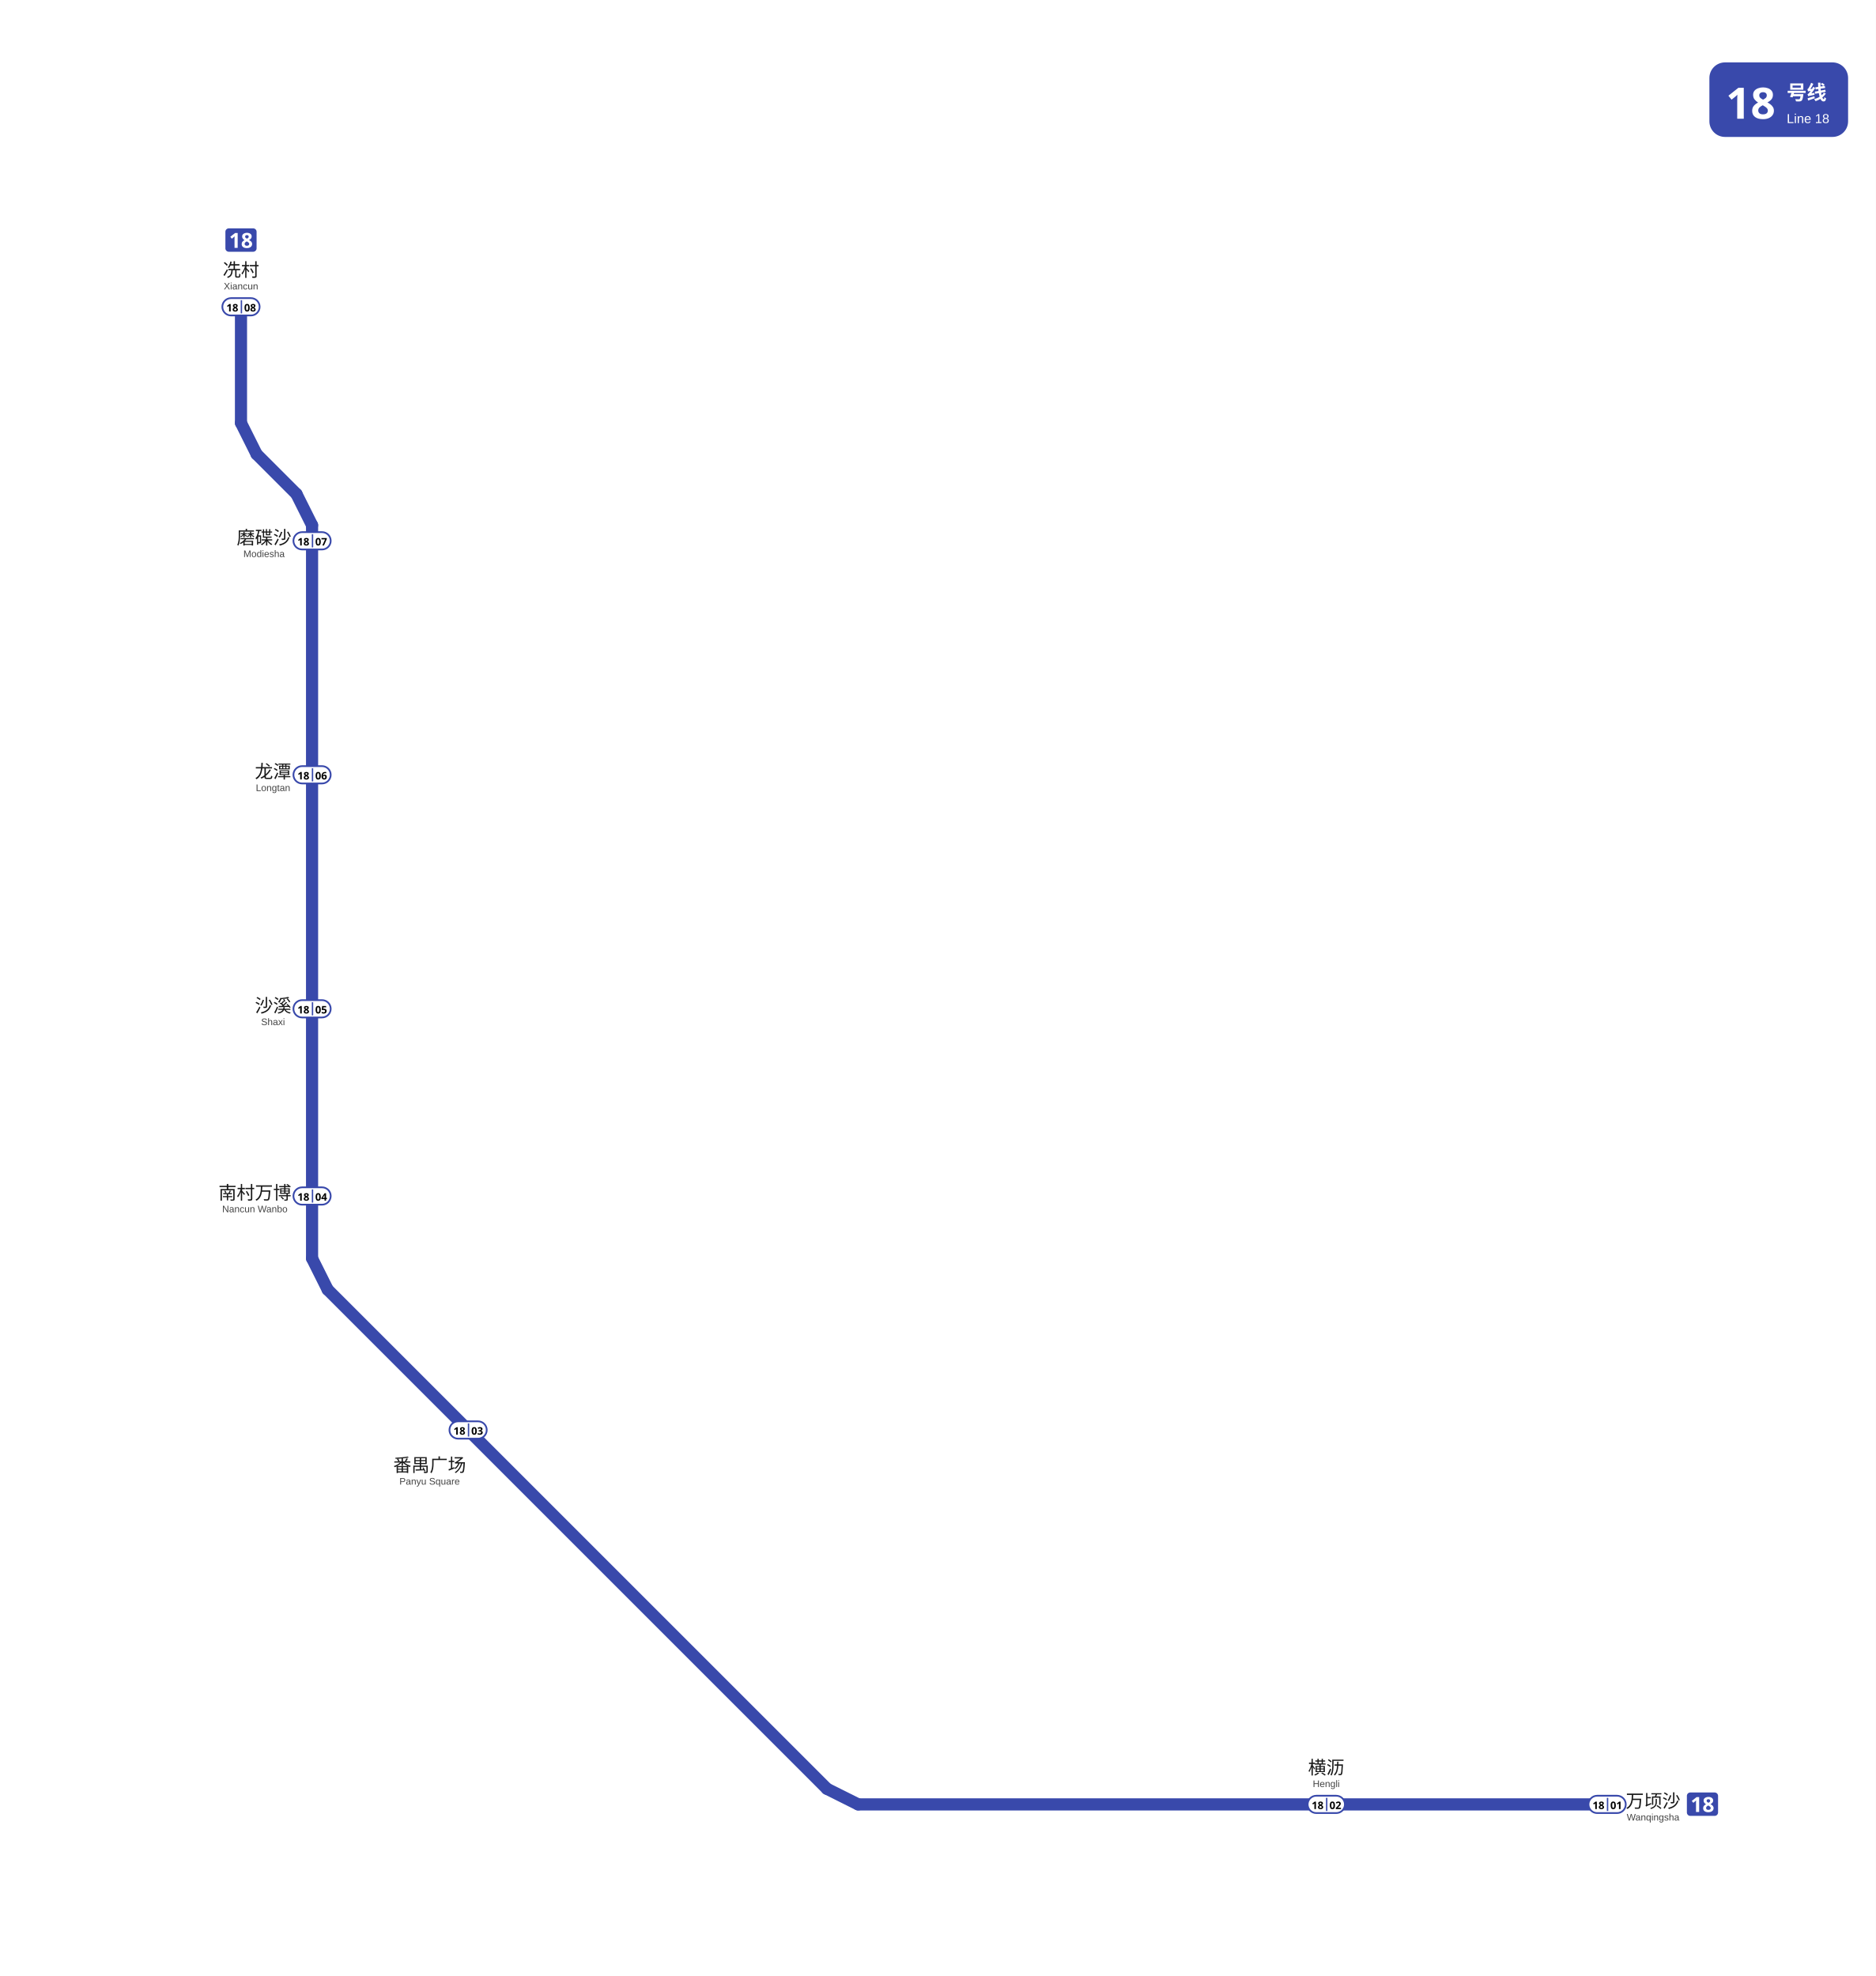
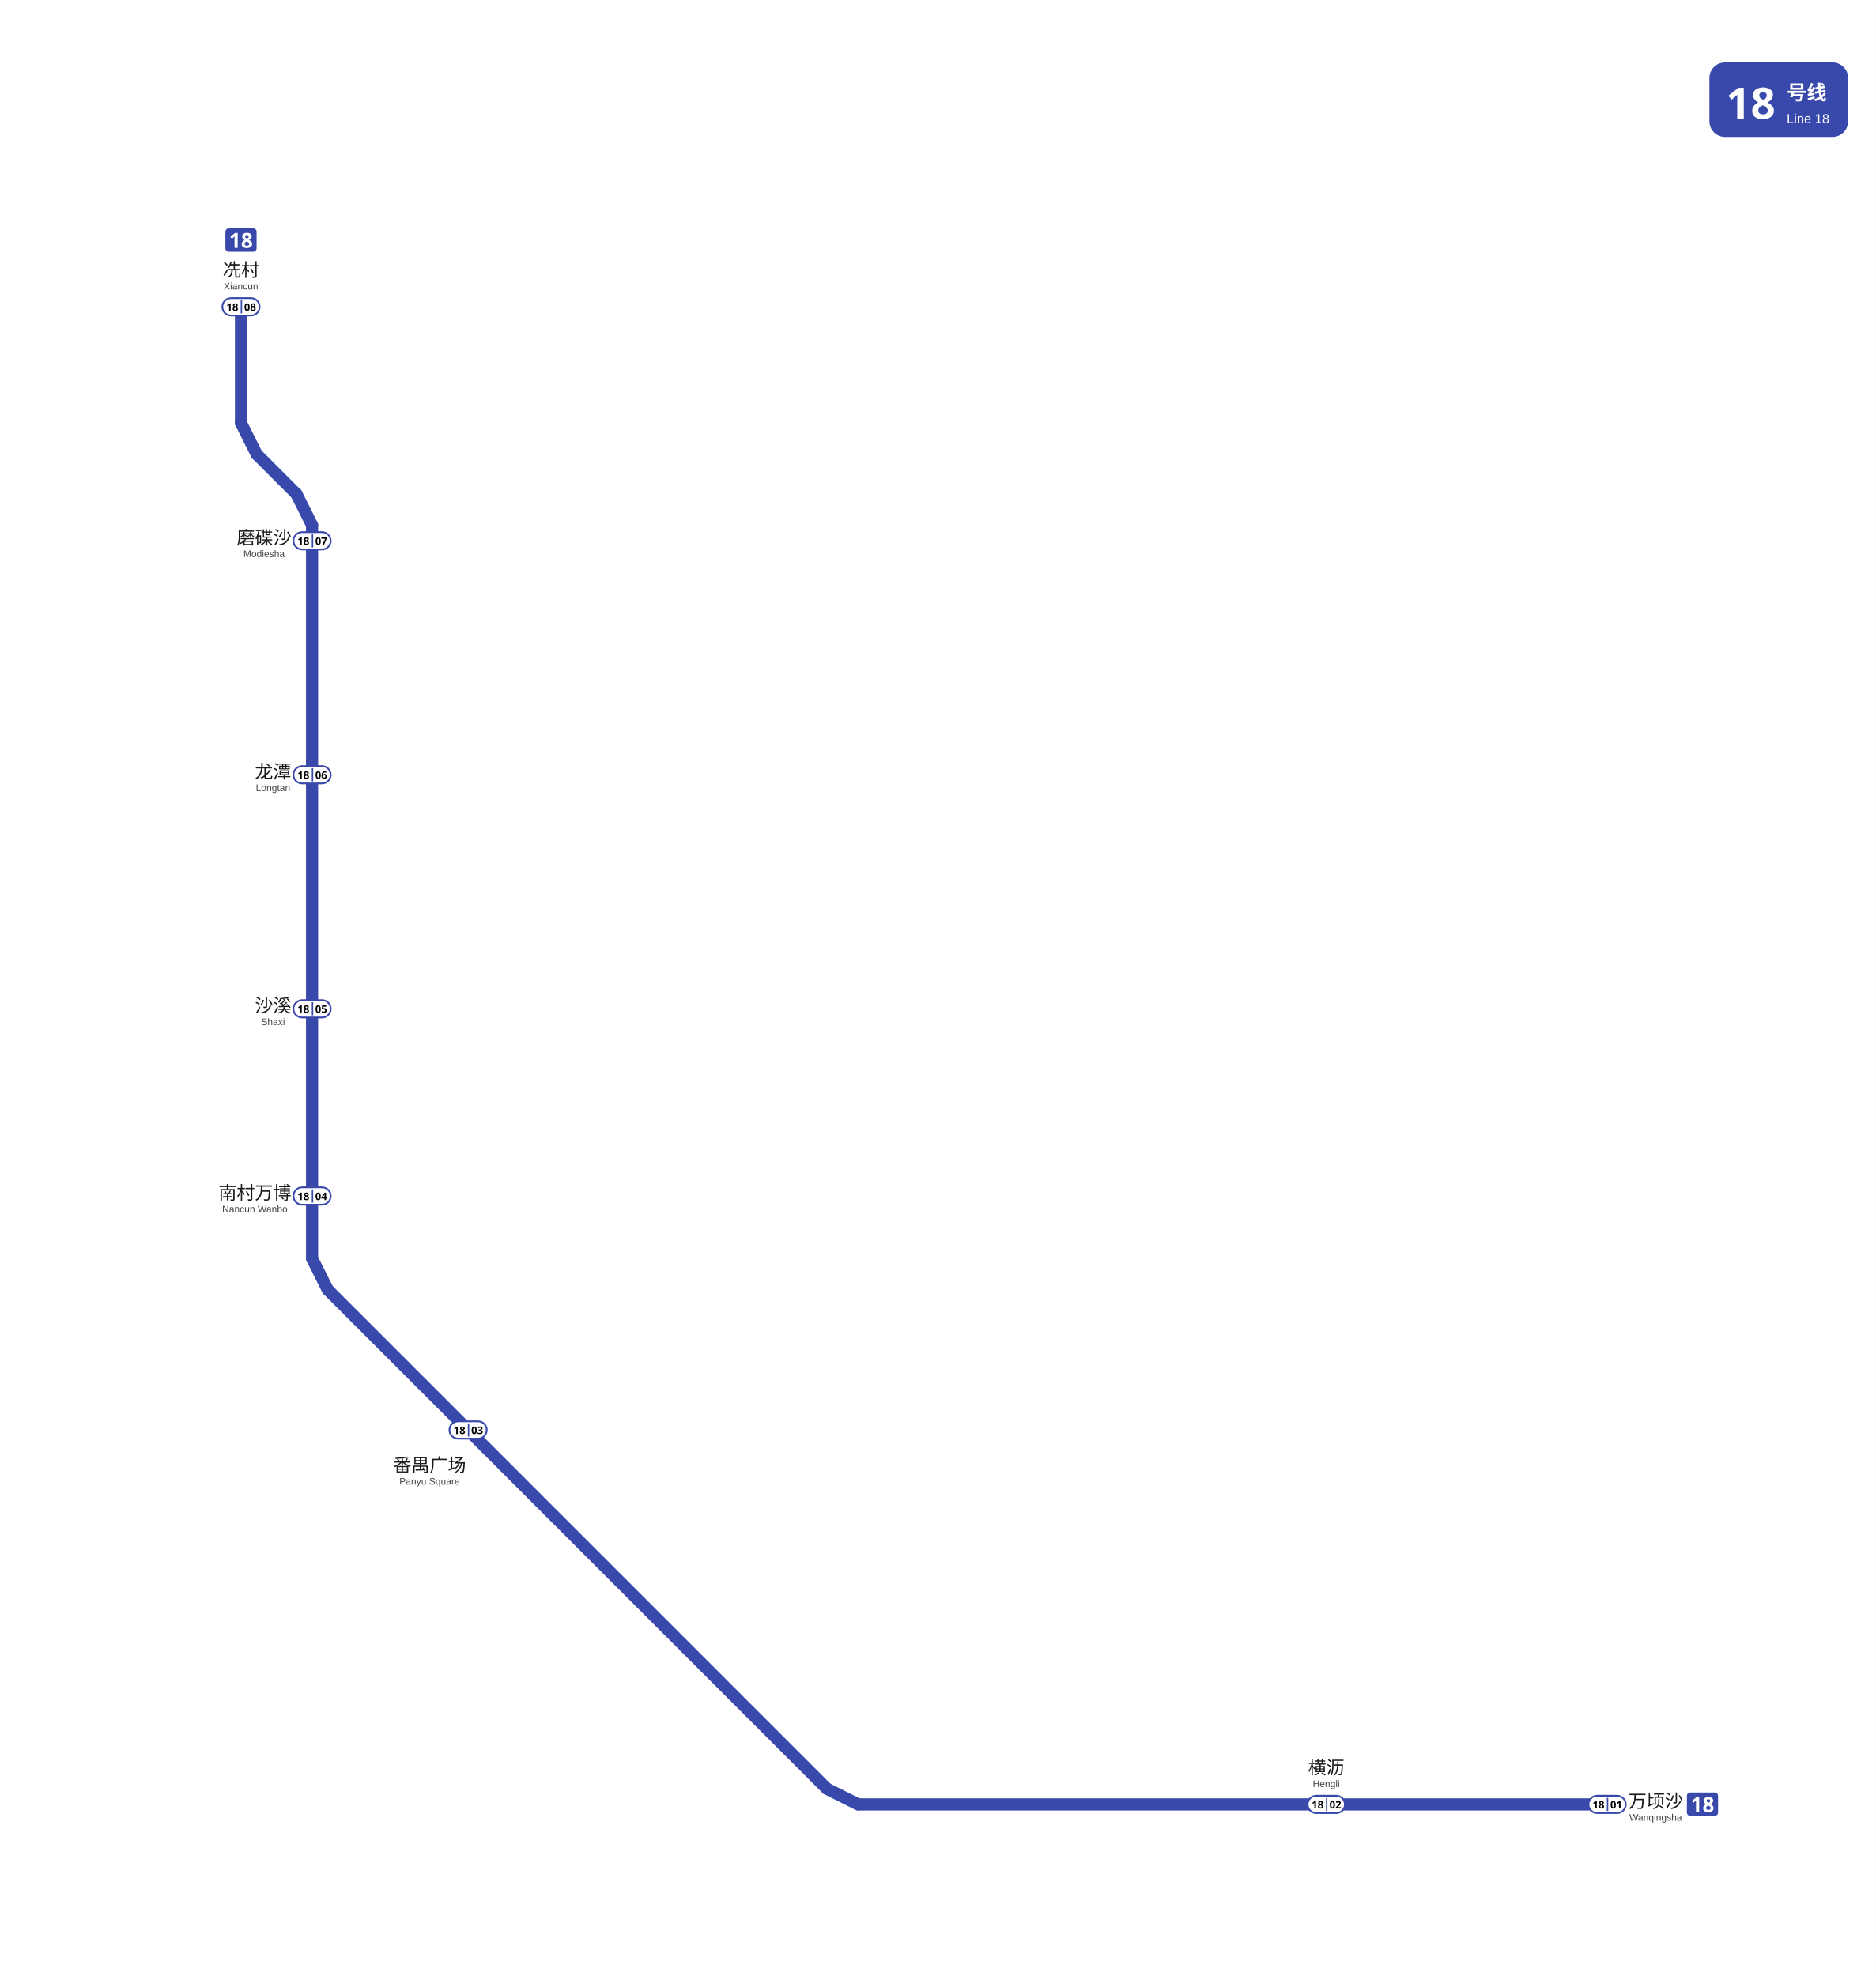
<svg xmlns="http://www.w3.org/2000/svg" viewBox="1588.5 833.2 1082.0 1140.0" data-pins="万顷沙,冼村,南村万博,横沥,沙溪,番禺广场,磨碟沙,龙潭" width="1082" height="1140">
  <rect x="1588.5" y="833.2" width="1081.995" height="1140.0" fill="#ffffff" />
  <g id="走廊">
    <line x1="1727.50" y1="1010.20" x2="1727.50" y2="1077.20" style="fill:none;stroke:#3949AB;stroke-width:7;stroke-linecap:round" />
    <line x1="1727.50" y1="1077.20" x2="1736.50" y2="1095.20" style="fill:none;stroke:#3949AB;stroke-width:7;stroke-linecap:round" />
    <line x1="1736.50" y1="1095.20" x2="1759.50" y2="1118.20" style="fill:none;stroke:#3949AB;stroke-width:7;stroke-linecap:round" />
    <line x1="1759.50" y1="1118.20" x2="1768.50" y2="1136.20" style="fill:none;stroke:#3949AB;stroke-width:7;stroke-linecap:round" />
    <line x1="1768.50" y1="1136.20" x2="1768.50" y2="1559.20" style="fill:none;stroke:#3949AB;stroke-width:7;stroke-linecap:round" />
    <line x1="1768.50" y1="1559.20" x2="1777.50" y2="1577.20" style="fill:none;stroke:#3949AB;stroke-width:7;stroke-linecap:round" />
    <line x1="1777.50" y1="1577.20" x2="2065.50" y2="1865.20" style="fill:none;stroke:#3949AB;stroke-width:7;stroke-linecap:round" />
    <line x1="2065.50" y1="1865.20" x2="2083.50" y2="1874.20" style="fill:none;stroke:#3949AB;stroke-width:7;stroke-linecap:round" />
    <line x1="2083.50" y1="1874.20" x2="2515.50" y2="1874.20" style="fill:none;stroke:#3949AB;stroke-width:7;stroke-linecap:round" />
  </g>
  <g id="线路徽标">
    <g data-badge="header" transform="translate(2574.49 869.2)" data-ink="#FFFFFF" data-box="2574.5,869.2,2654.5,912.2" data-chip="2574.5,869.2,2654.5,912.2">
      <rect x="0" y="0" width="80.0" height="43.0" rx="9.0" fill="#3949AB" />
      <text x="9.5" y="32.5" font-family="'Microsoft YaHei', sans-serif" font-size="25" font-weight="bold" fill="#FFFFFF">18</text>
      <text x="44.6" y="21.5" font-family="'Microsoft YaHei', sans-serif" font-size="11.5" font-weight="600" fill="#FFFFFF">号线</text>
      <text x="44.6" y="35.0" font-family="Arial, sans-serif" font-size="7.5" fill="#FFFFFF">Line 18</text>
    </g>
    <g data-badge="chip" transform="translate(2561.5 1867.33)" data-box="2561.5,1867.3,2579.5,1881.1">
      <path d="M16.04 13.49h-14.09c-1.07 0 -1.95 -0.88 -1.95 -1.95v-9.59c0 -1.07 0.88 -1.95 1.95 -1.95h14.09c1.07 0 1.95 0.88 1.95 1.95v9.59C17.99 12.61 17.11 13.49 16.04 13.49z" fill="#3949AB" />
      <path d="M7.08 11.24h-1.81v-4.96c0 -0.2 0 -0.47 0.01 -0.81c0.01 -0.34 0.02 -0.64 0.04 -0.89c-0.04 0.05 -0.13 0.13 -0.26 0.26c-0.13 0.12 -0.25 0.23 -0.37 0.33l-0.98 0.79l-0.88 -1.09l2.76 -2.2h1.49V11.24z" fill="#FFFFFF" />
      <path d="M12.42 2.56c0.5 0 0.95 0.08 1.36 0.23c0.41 0.15 0.74 0.38 1 0.69s0.38 0.69 0.38 1.15c0 0.52 -0.15 0.94 -0.44 1.27s-0.66 0.6 -1.1 0.82c0.3 0.16 0.59 0.35 0.87 0.56s0.5 0.46 0.67 0.75s0.26 0.62 0.26 1c0 0.47 -0.13 0.88 -0.38 1.24c-0.25 0.35 -0.6 0.62 -1.06 0.82c-0.45 0.19 -0.97 0.29 -1.57 0.29c-0.96 0 -1.7 -0.2 -2.23 -0.61s-0.79 -0.97 -0.79 -1.68c0 -0.58 0.16 -1.06 0.48 -1.42s0.71 -0.66 1.16 -0.88c-0.38 -0.24 -0.71 -0.53 -0.98 -0.87s-0.4 -0.77 -0.4 -1.28c0 -0.45 0.13 -0.83 0.38 -1.13s0.59 -0.54 1.01 -0.69C11.49 2.64 11.94 2.56 12.42 2.56zM11.09 8.96c0 0.31 0.11 0.57 0.33 0.77c0.22 0.2 0.55 0.3 0.98 0.3c0.45 0 0.78 -0.1 1.01 -0.29c0.22 -0.19 0.34 -0.45 0.34 -0.77c0 -0.22 -0.06 -0.41 -0.19 -0.57s-0.29 -0.31 -0.48 -0.44s-0.38 -0.25 -0.58 -0.37l-0.16 -0.08c-0.38 0.18 -0.68 0.38 -0.91 0.61C11.2 8.35 11.09 8.63 11.09 8.96zM12.41 3.88c-0.3 0 -0.54 0.08 -0.74 0.23c-0.2 0.16 -0.29 0.37 -0.29 0.64c0 0.3 0.1 0.54 0.31 0.72c0.21 0.18 0.45 0.34 0.73 0.48c0.27 -0.13 0.51 -0.28 0.72 -0.46c0.21 -0.18 0.31 -0.43 0.31 -0.74c0 -0.27 -0.1 -0.49 -0.3 -0.64C12.95 3.96 12.71 3.88 12.41 3.88z" fill="#FFFFFF" />
    </g>
    <g data-badge="chip" transform="translate(1718.51 964.95)" data-box="1718.5,965.0,1736.5,978.7">
      <path d="M16.04 13.49h-14.09c-1.07 0 -1.95 -0.88 -1.95 -1.95v-9.59c0 -1.07 0.88 -1.95 1.95 -1.95h14.09c1.07 0 1.95 0.88 1.95 1.95v9.59C17.99 12.61 17.11 13.49 16.04 13.49z" fill="#3949AB" />
      <path d="M7.08 11.24h-1.81v-4.96c0 -0.2 0 -0.47 0.01 -0.81c0.01 -0.34 0.02 -0.64 0.04 -0.89c-0.04 0.05 -0.13 0.13 -0.26 0.26c-0.13 0.12 -0.25 0.23 -0.37 0.33l-0.98 0.79l-0.88 -1.09l2.76 -2.2h1.49V11.24z" fill="#FFFFFF" />
      <path d="M12.42 2.56c0.5 0 0.95 0.08 1.36 0.23c0.41 0.15 0.74 0.38 1 0.69s0.38 0.69 0.38 1.15c0 0.52 -0.15 0.94 -0.44 1.27s-0.66 0.6 -1.1 0.82c0.3 0.16 0.59 0.35 0.87 0.56s0.5 0.46 0.67 0.75s0.26 0.62 0.26 1c0 0.47 -0.13 0.88 -0.38 1.24c-0.25 0.35 -0.6 0.62 -1.06 0.82c-0.45 0.19 -0.97 0.29 -1.57 0.29c-0.96 0 -1.7 -0.2 -2.23 -0.61s-0.79 -0.97 -0.79 -1.68c0 -0.58 0.16 -1.06 0.48 -1.42s0.71 -0.66 1.16 -0.88c-0.38 -0.24 -0.71 -0.53 -0.98 -0.87s-0.4 -0.77 -0.4 -1.28c0 -0.45 0.13 -0.83 0.38 -1.13s0.59 -0.54 1.01 -0.69C11.49 2.64 11.94 2.56 12.42 2.56zM11.09 8.96c0 0.31 0.11 0.57 0.33 0.77c0.22 0.2 0.55 0.3 0.98 0.3c0.45 0 0.78 -0.1 1.01 -0.29c0.22 -0.19 0.34 -0.45 0.34 -0.77c0 -0.22 -0.06 -0.41 -0.19 -0.57s-0.29 -0.31 -0.48 -0.44s-0.38 -0.25 -0.58 -0.37l-0.16 -0.08c-0.38 0.18 -0.68 0.38 -0.91 0.61C11.2 8.35 11.09 8.63 11.09 8.96zM12.41 3.88c-0.3 0 -0.54 0.08 -0.74 0.23c-0.2 0.16 -0.29 0.37 -0.29 0.64c0 0.3 0.1 0.54 0.31 0.72c0.21 0.18 0.45 0.34 0.73 0.48c0.27 -0.13 0.51 -0.28 0.72 -0.46c0.21 -0.18 0.31 -0.43 0.31 -0.74c0 -0.27 -0.1 -0.49 -0.3 -0.64C12.95 3.96 12.71 3.88 12.41 3.88z" fill="#FFFFFF" />
    </g>
  </g>
  <g id="站名标注" font-family="'Microsoft YaHei', 'PingFang SC', sans-serif">
-     <text x="2542.00" y="1876.00" text-anchor="middle" font-size="10.5" font-weight="500" fill="#1a1a1a">万顷沙</text>
-     <text x="2542.00" y="1883.50" text-anchor="middle" font-size="5.5" font-family="Arial, sans-serif" fill="#444444">Wanqingsha</text>
+     <text x="2543.50" y="1876.07" text-anchor="middle" font-size="10.5" font-weight="500" fill="#1a1a1a">万顷沙</text>
+     <text x="2543.50" y="1883.57" text-anchor="middle" font-size="5.5" font-family="Arial, sans-serif" fill="#444444">Wanqingsha</text>
    <text x="2353.50" y="1856.70" text-anchor="middle" font-size="10.5" font-weight="500" fill="#1a1a1a">横沥</text>
    <text x="2353.50" y="1864.20" text-anchor="middle" font-size="5.5" font-family="Arial, sans-serif" fill="#444444">Hengli</text>
    <text x="1836.30" y="1682.20" text-anchor="middle" font-size="10.5" font-weight="500" fill="#1a1a1a">番禺广场</text>
    <text x="1836.30" y="1689.70" text-anchor="middle" font-size="5.5" font-family="Arial, sans-serif" fill="#444444">Panyu Square</text>
    <text x="1735.50" y="1525.08" text-anchor="middle" font-size="10.5" font-weight="500" fill="#1a1a1a">南村万博</text>
    <text x="1735.50" y="1532.58" text-anchor="middle" font-size="5.5" font-family="Arial, sans-serif" fill="#444444">Nancun Wanbo</text>
    <text x="1746.00" y="1417.12" text-anchor="middle" font-size="10.5" font-weight="500" fill="#1a1a1a">沙溪</text>
    <text x="1746.00" y="1424.62" text-anchor="middle" font-size="5.5" font-family="Arial, sans-serif" fill="#444444">Shaxi</text>
    <text x="1746.00" y="1282.09" text-anchor="middle" font-size="10.5" font-weight="500" fill="#1a1a1a">龙潭</text>
    <text x="1746.00" y="1289.59" text-anchor="middle" font-size="5.5" font-family="Arial, sans-serif" fill="#444444">Longtan</text>
    <text x="1740.80" y="1147.10" text-anchor="middle" font-size="10.5" font-weight="500" fill="#1a1a1a">磨碟沙</text>
    <text x="1740.80" y="1154.60" text-anchor="middle" font-size="5.5" font-family="Arial, sans-serif" fill="#444444">Modiesha</text>
    <text x="1727.50" y="992.70" text-anchor="middle" font-size="10.5" font-weight="500" fill="#1a1a1a">冼村</text>
    <text x="1727.50" y="1000.20" text-anchor="middle" font-size="5.5" font-family="Arial, sans-serif" fill="#444444">Xiancun</text>
  </g>
  <g id="编号牌" font-family="'Microsoft YaHei', 'PingFang SC', sans-serif">
    <rect x="2504.75" y="1869.20" width="21.50" height="10.00" rx="5.00" fill="#FFFFFF" stroke="#3949AB" stroke-width="1.0" />
    <line x1="2515.75" y1="1870.40" x2="2515.75" y2="1878.00" stroke="#3949AB" stroke-width="0.8" />
-     <text x="2510.50" y="1874.56" text-anchor="middle" dominant-baseline="central" font-size="6.0" font-weight="700" fill="#000000">18</text>
-     <text x="2520.75" y="1874.56" text-anchor="middle" dominant-baseline="central" font-size="6.0" font-weight="700" fill="#000000">01</text>
+     <text x="2510.50" y="1874.20" text-anchor="middle" dominant-baseline="central" font-size="6.0" font-weight="700" fill="#000000">18</text>
+     <text x="2520.75" y="1874.20" text-anchor="middle" dominant-baseline="central" font-size="6.0" font-weight="700" fill="#000000">01</text>
    <rect x="2342.75" y="1869.20" width="21.50" height="10.00" rx="5.00" fill="#FFFFFF" stroke="#3949AB" stroke-width="1.0" />
    <line x1="2353.75" y1="1870.40" x2="2353.75" y2="1878.00" stroke="#3949AB" stroke-width="0.8" />
-     <text x="2348.50" y="1874.56" text-anchor="middle" dominant-baseline="central" font-size="6.0" font-weight="700" fill="#000000">18</text>
-     <text x="2358.75" y="1874.56" text-anchor="middle" dominant-baseline="central" font-size="6.0" font-weight="700" fill="#000000">02</text>
+     <text x="2348.50" y="1874.20" text-anchor="middle" dominant-baseline="central" font-size="6.0" font-weight="700" fill="#000000">18</text>
+     <text x="2358.75" y="1874.20" text-anchor="middle" dominant-baseline="central" font-size="6.0" font-weight="700" fill="#000000">02</text>
    <rect x="1847.75" y="1653.20" width="21.50" height="10.00" rx="5.00" fill="#FFFFFF" stroke="#3949AB" stroke-width="1.0" />
    <line x1="1858.75" y1="1654.40" x2="1858.75" y2="1662.00" stroke="#3949AB" stroke-width="0.8" />
-     <text x="1853.50" y="1658.56" text-anchor="middle" dominant-baseline="central" font-size="6.0" font-weight="700" fill="#000000">18</text>
-     <text x="1863.75" y="1658.56" text-anchor="middle" dominant-baseline="central" font-size="6.0" font-weight="700" fill="#000000">03</text>
+     <text x="1853.50" y="1658.20" text-anchor="middle" dominant-baseline="central" font-size="6.0" font-weight="700" fill="#000000">18</text>
+     <text x="1863.75" y="1658.20" text-anchor="middle" dominant-baseline="central" font-size="6.0" font-weight="700" fill="#000000">03</text>
    <rect x="1757.75" y="1518.20" width="21.50" height="10.00" rx="5.00" fill="#FFFFFF" stroke="#3949AB" stroke-width="1.0" />
    <line x1="1768.75" y1="1519.40" x2="1768.75" y2="1527.00" stroke="#3949AB" stroke-width="0.8" />
-     <text x="1763.50" y="1523.56" text-anchor="middle" dominant-baseline="central" font-size="6.0" font-weight="700" fill="#000000">18</text>
-     <text x="1773.75" y="1523.56" text-anchor="middle" dominant-baseline="central" font-size="6.0" font-weight="700" fill="#000000">04</text>
+     <text x="1763.50" y="1523.20" text-anchor="middle" dominant-baseline="central" font-size="6.0" font-weight="700" fill="#000000">18</text>
+     <text x="1773.75" y="1523.20" text-anchor="middle" dominant-baseline="central" font-size="6.0" font-weight="700" fill="#000000">04</text>
    <rect x="1757.75" y="1410.20" width="21.50" height="10.00" rx="5.00" fill="#FFFFFF" stroke="#3949AB" stroke-width="1.0" />
    <line x1="1768.75" y1="1411.40" x2="1768.75" y2="1419.00" stroke="#3949AB" stroke-width="0.8" />
-     <text x="1763.50" y="1415.56" text-anchor="middle" dominant-baseline="central" font-size="6.0" font-weight="700" fill="#000000">18</text>
-     <text x="1773.75" y="1415.56" text-anchor="middle" dominant-baseline="central" font-size="6.0" font-weight="700" fill="#000000">05</text>
+     <text x="1763.50" y="1415.20" text-anchor="middle" dominant-baseline="central" font-size="6.0" font-weight="700" fill="#000000">18</text>
+     <text x="1773.75" y="1415.20" text-anchor="middle" dominant-baseline="central" font-size="6.0" font-weight="700" fill="#000000">05</text>
    <rect x="1757.75" y="1275.20" width="21.50" height="10.00" rx="5.00" fill="#FFFFFF" stroke="#3949AB" stroke-width="1.0" />
    <line x1="1768.75" y1="1276.40" x2="1768.75" y2="1284.00" stroke="#3949AB" stroke-width="0.8" />
-     <text x="1763.50" y="1280.56" text-anchor="middle" dominant-baseline="central" font-size="6.0" font-weight="700" fill="#000000">18</text>
-     <text x="1773.75" y="1280.56" text-anchor="middle" dominant-baseline="central" font-size="6.0" font-weight="700" fill="#000000">06</text>
+     <text x="1763.50" y="1280.20" text-anchor="middle" dominant-baseline="central" font-size="6.0" font-weight="700" fill="#000000">18</text>
+     <text x="1773.75" y="1280.20" text-anchor="middle" dominant-baseline="central" font-size="6.0" font-weight="700" fill="#000000">06</text>
    <rect x="1757.75" y="1140.20" width="21.50" height="10.00" rx="5.00" fill="#FFFFFF" stroke="#3949AB" stroke-width="1.0" />
    <line x1="1768.75" y1="1141.40" x2="1768.75" y2="1149.00" stroke="#3949AB" stroke-width="0.8" />
-     <text x="1763.50" y="1145.56" text-anchor="middle" dominant-baseline="central" font-size="6.0" font-weight="700" fill="#000000">18</text>
-     <text x="1773.75" y="1145.56" text-anchor="middle" dominant-baseline="central" font-size="6.0" font-weight="700" fill="#000000">07</text>
+     <text x="1763.50" y="1145.20" text-anchor="middle" dominant-baseline="central" font-size="6.0" font-weight="700" fill="#000000">18</text>
+     <text x="1773.75" y="1145.20" text-anchor="middle" dominant-baseline="central" font-size="6.0" font-weight="700" fill="#000000">07</text>
    <rect x="1716.75" y="1005.20" width="21.50" height="10.00" rx="5.00" fill="#FFFFFF" stroke="#3949AB" stroke-width="1.0" />
    <line x1="1727.75" y1="1006.40" x2="1727.75" y2="1014.00" stroke="#3949AB" stroke-width="0.8" />
-     <text x="1722.50" y="1010.56" text-anchor="middle" dominant-baseline="central" font-size="6.0" font-weight="700" fill="#000000">18</text>
-     <text x="1732.75" y="1010.56" text-anchor="middle" dominant-baseline="central" font-size="6.0" font-weight="700" fill="#000000">08</text>
+     <text x="1722.50" y="1010.20" text-anchor="middle" dominant-baseline="central" font-size="6.0" font-weight="700" fill="#000000">18</text>
+     <text x="1732.75" y="1010.20" text-anchor="middle" dominant-baseline="central" font-size="6.0" font-weight="700" fill="#000000">08</text>
  </g>
</svg>
